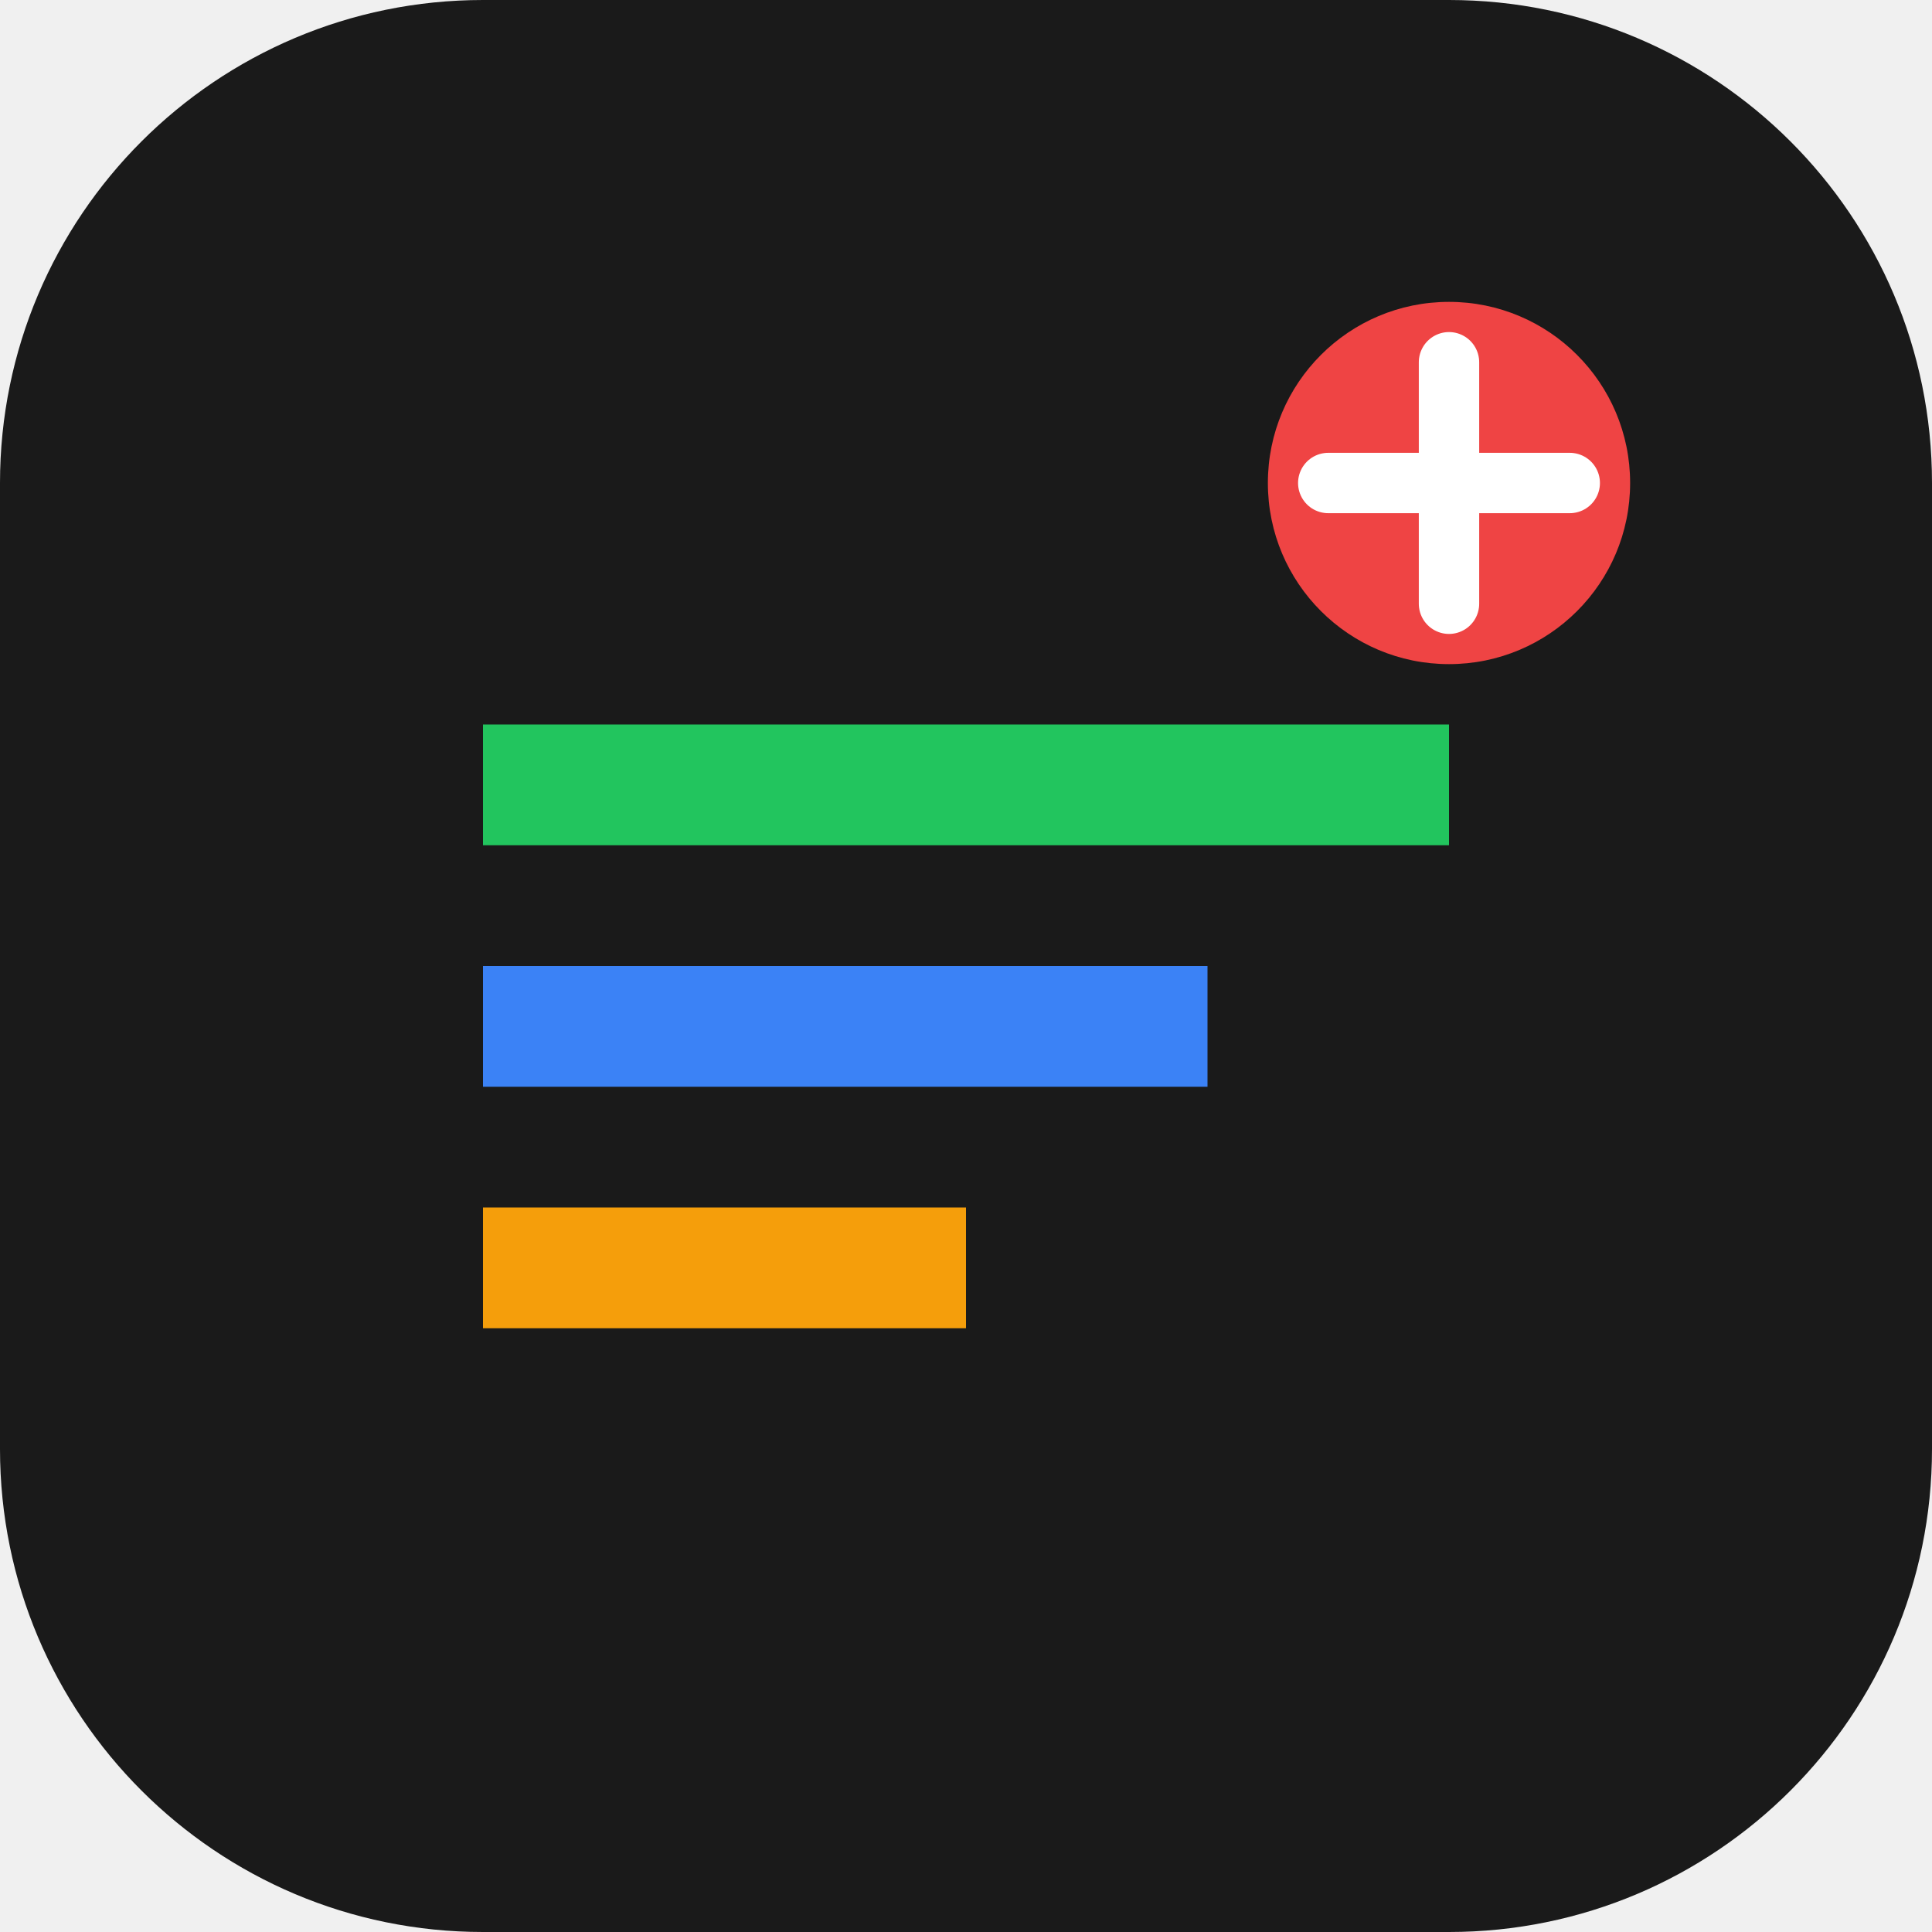
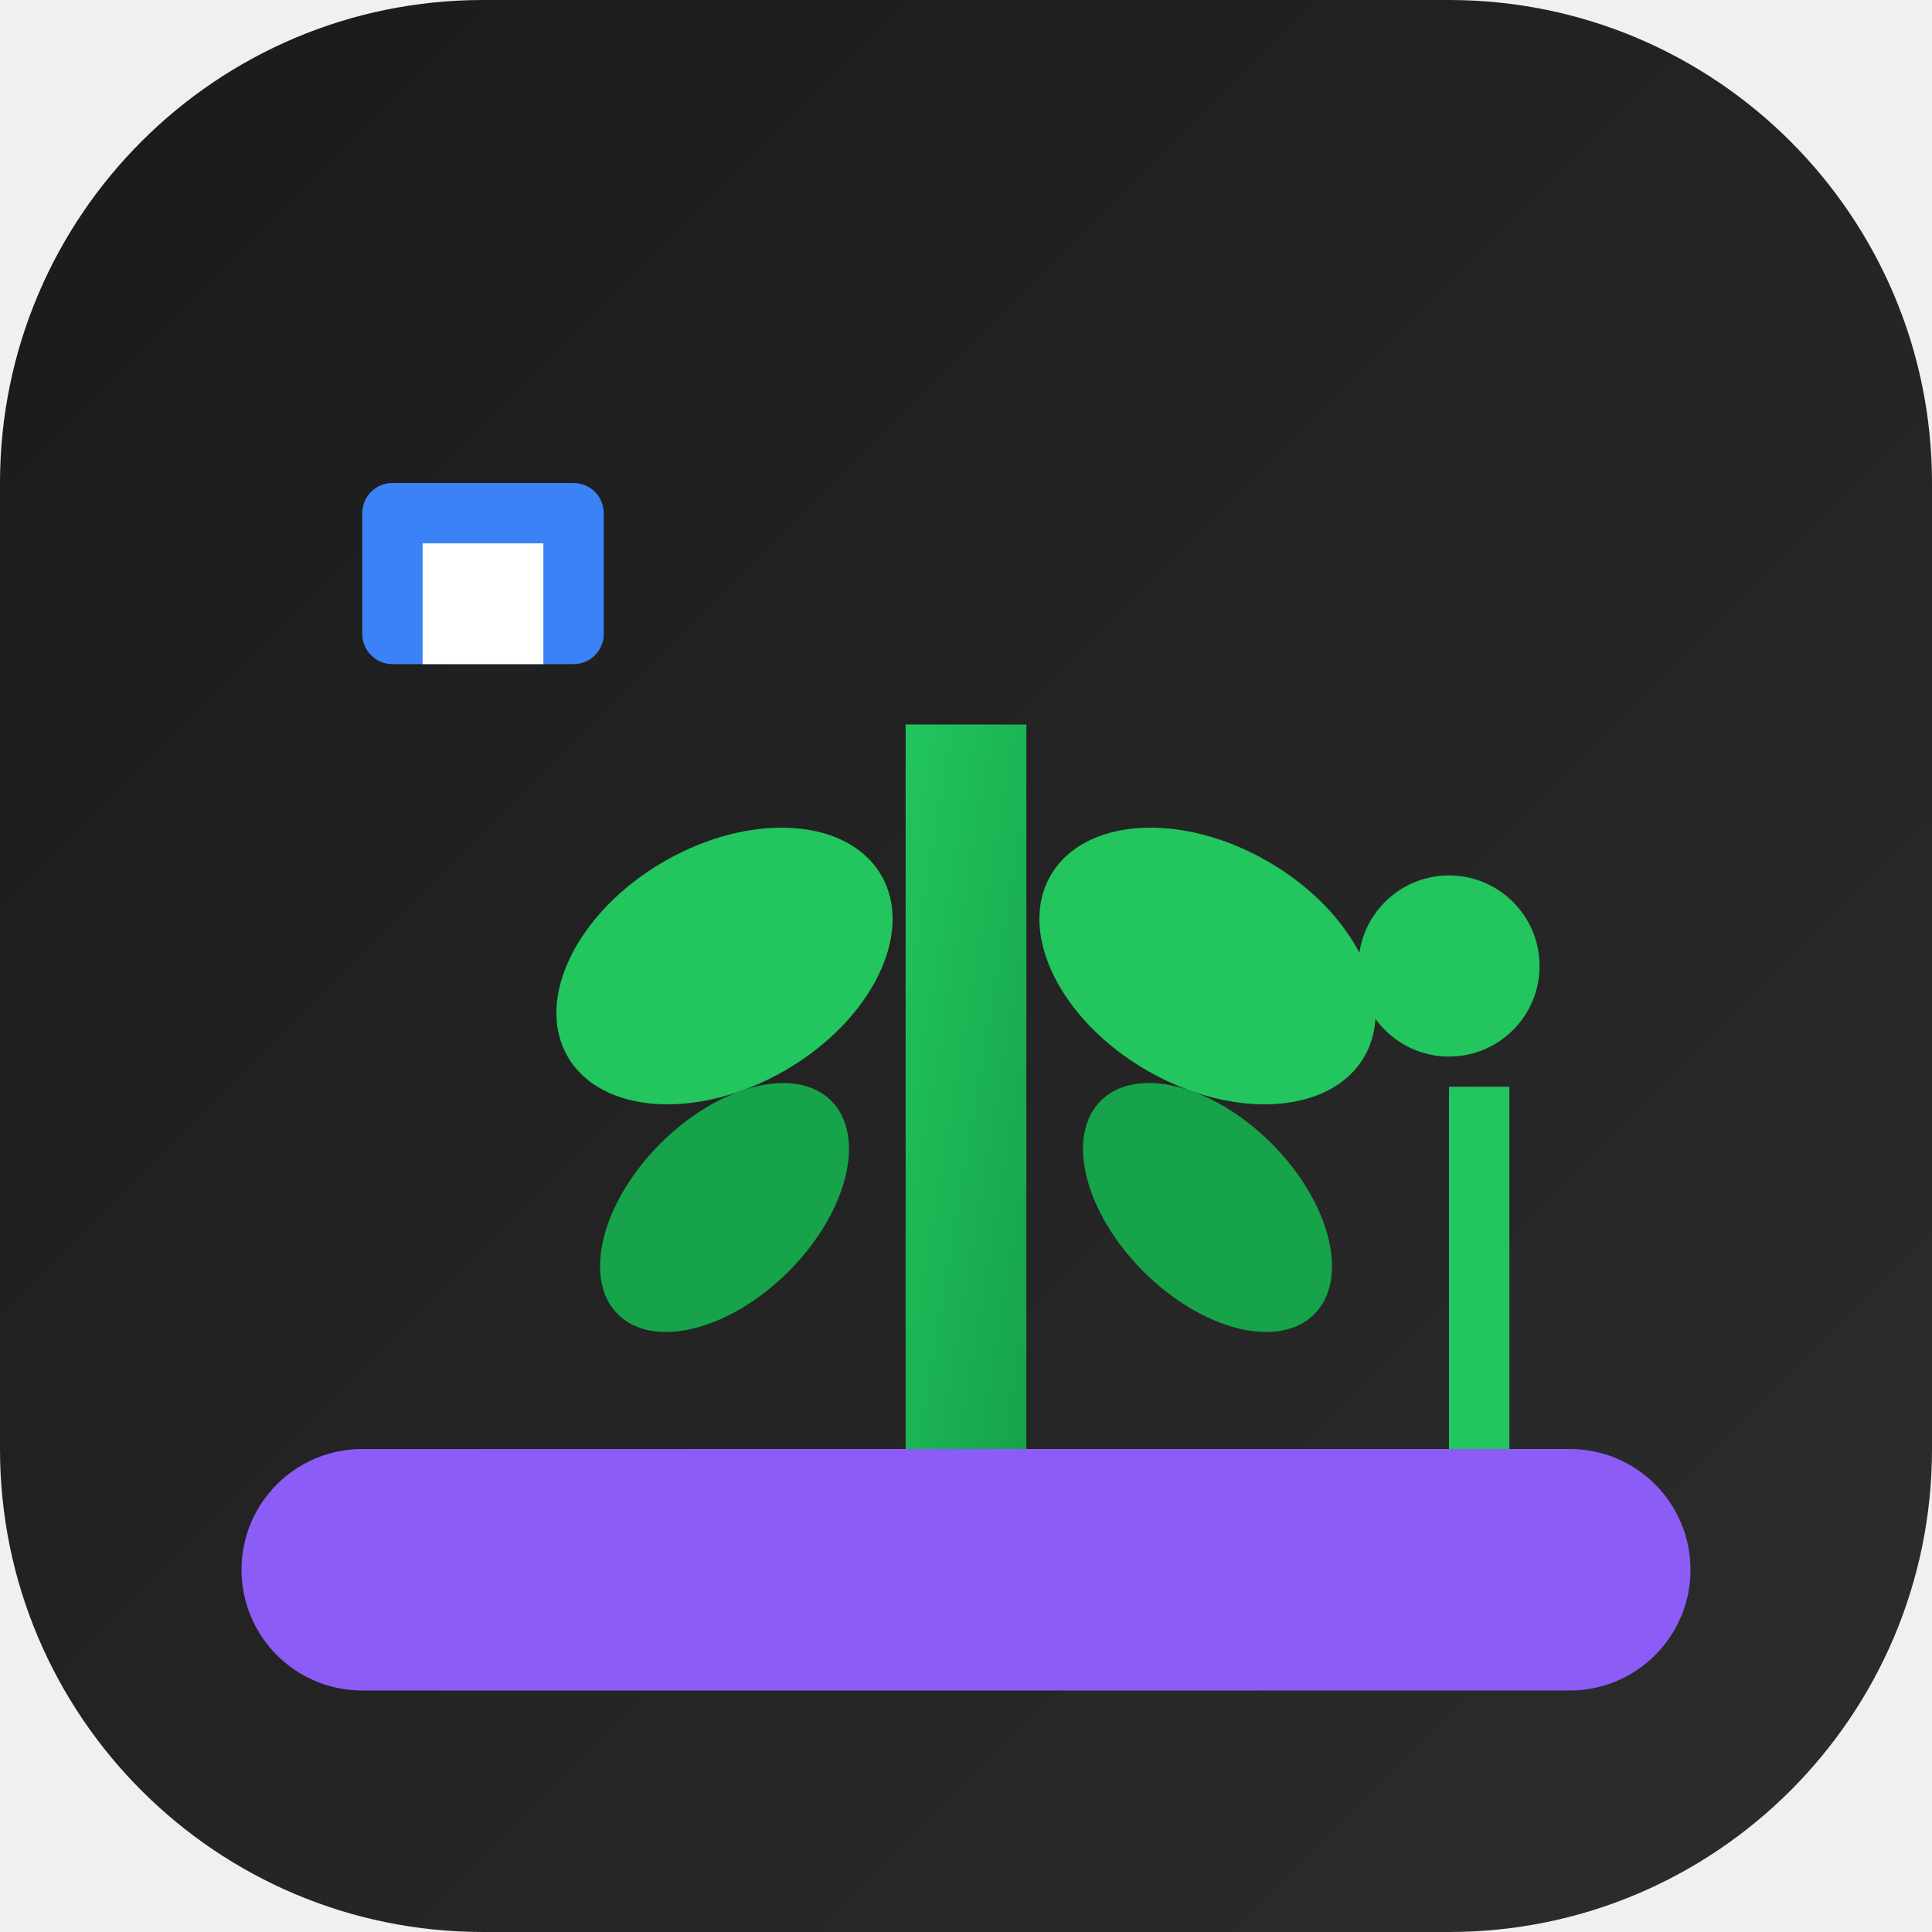
<svg xmlns="http://www.w3.org/2000/svg" width="32" height="32" viewBox="0 0 32 32" fill="none">
-   <rect width="32" height="32" rx="8" fill="#1a1a1a" />
-   <path d="M8 12h16v2H8v-2z" fill="#22c55e" />
-   <path d="M8 16h12v2H8v-2z" fill="#3b82f6" />
-   <path d="M8 20h8v2H8v-2z" fill="#f59e0b" />
-   <circle cx="24" cy="8" r="3" fill="#ef4444" />
-   <path d="M22 8h4M24 6v4" stroke="#ffffff" stroke-width="1" stroke-linecap="round" />
+   <defs>
+     <linearGradient id="bgGradient" x1="0%" y1="0%" x2="100%" y2="100%">
+       <stop offset="0%" style="stop-color:#1a1a1a;stop-opacity:1" />
+       <stop offset="100%" style="stop-color:#2d2d2d;stop-opacity:1" />
+     </linearGradient>
+     <linearGradient id="plantGradient" x1="0%" y1="0%" x2="100%" y2="100%">
+       <stop offset="0%" style="stop-color:#22c55e;stop-opacity:1" />
+       <stop offset="100%" style="stop-color:#16a34a;stop-opacity:1" />
+     </linearGradient>
+   </defs>
+   <rect width="32" height="32" rx="8" fill="url(#bgGradient)" />
+   <rect x="4" y="24" width="24" height="4" rx="2" fill="#8b5cf6" />
+   <rect x="15" y="12" width="2" height="12" fill="url(#plantGradient)" />
+   <ellipse cx="12" cy="16" rx="3" ry="2" fill="#22c55e" transform="rotate(-30 12 16)" />
+   <ellipse cx="20" cy="16" rx="3" ry="2" fill="#22c55e" transform="rotate(30 20 16)" />
+   <ellipse cx="12" cy="20" rx="2.5" ry="1.5" fill="#16a34a" transform="rotate(-45 12 20)" />
+   <ellipse cx="20" cy="20" rx="2.5" ry="1.5" fill="#16a34a" transform="rotate(45 20 20)" />
+   <rect x="24" y="18" width="1" height="6" fill="#22c55e" />
+   <circle cx="24" cy="16" r="1.5" fill="#22c55e" />
+   <rect x="6" y="8" width="4" height="3" rx="0.5" fill="#3b82f6" />
+   <rect x="7" y="9" width="2" height="2" fill="#ffffff" />
</svg>
